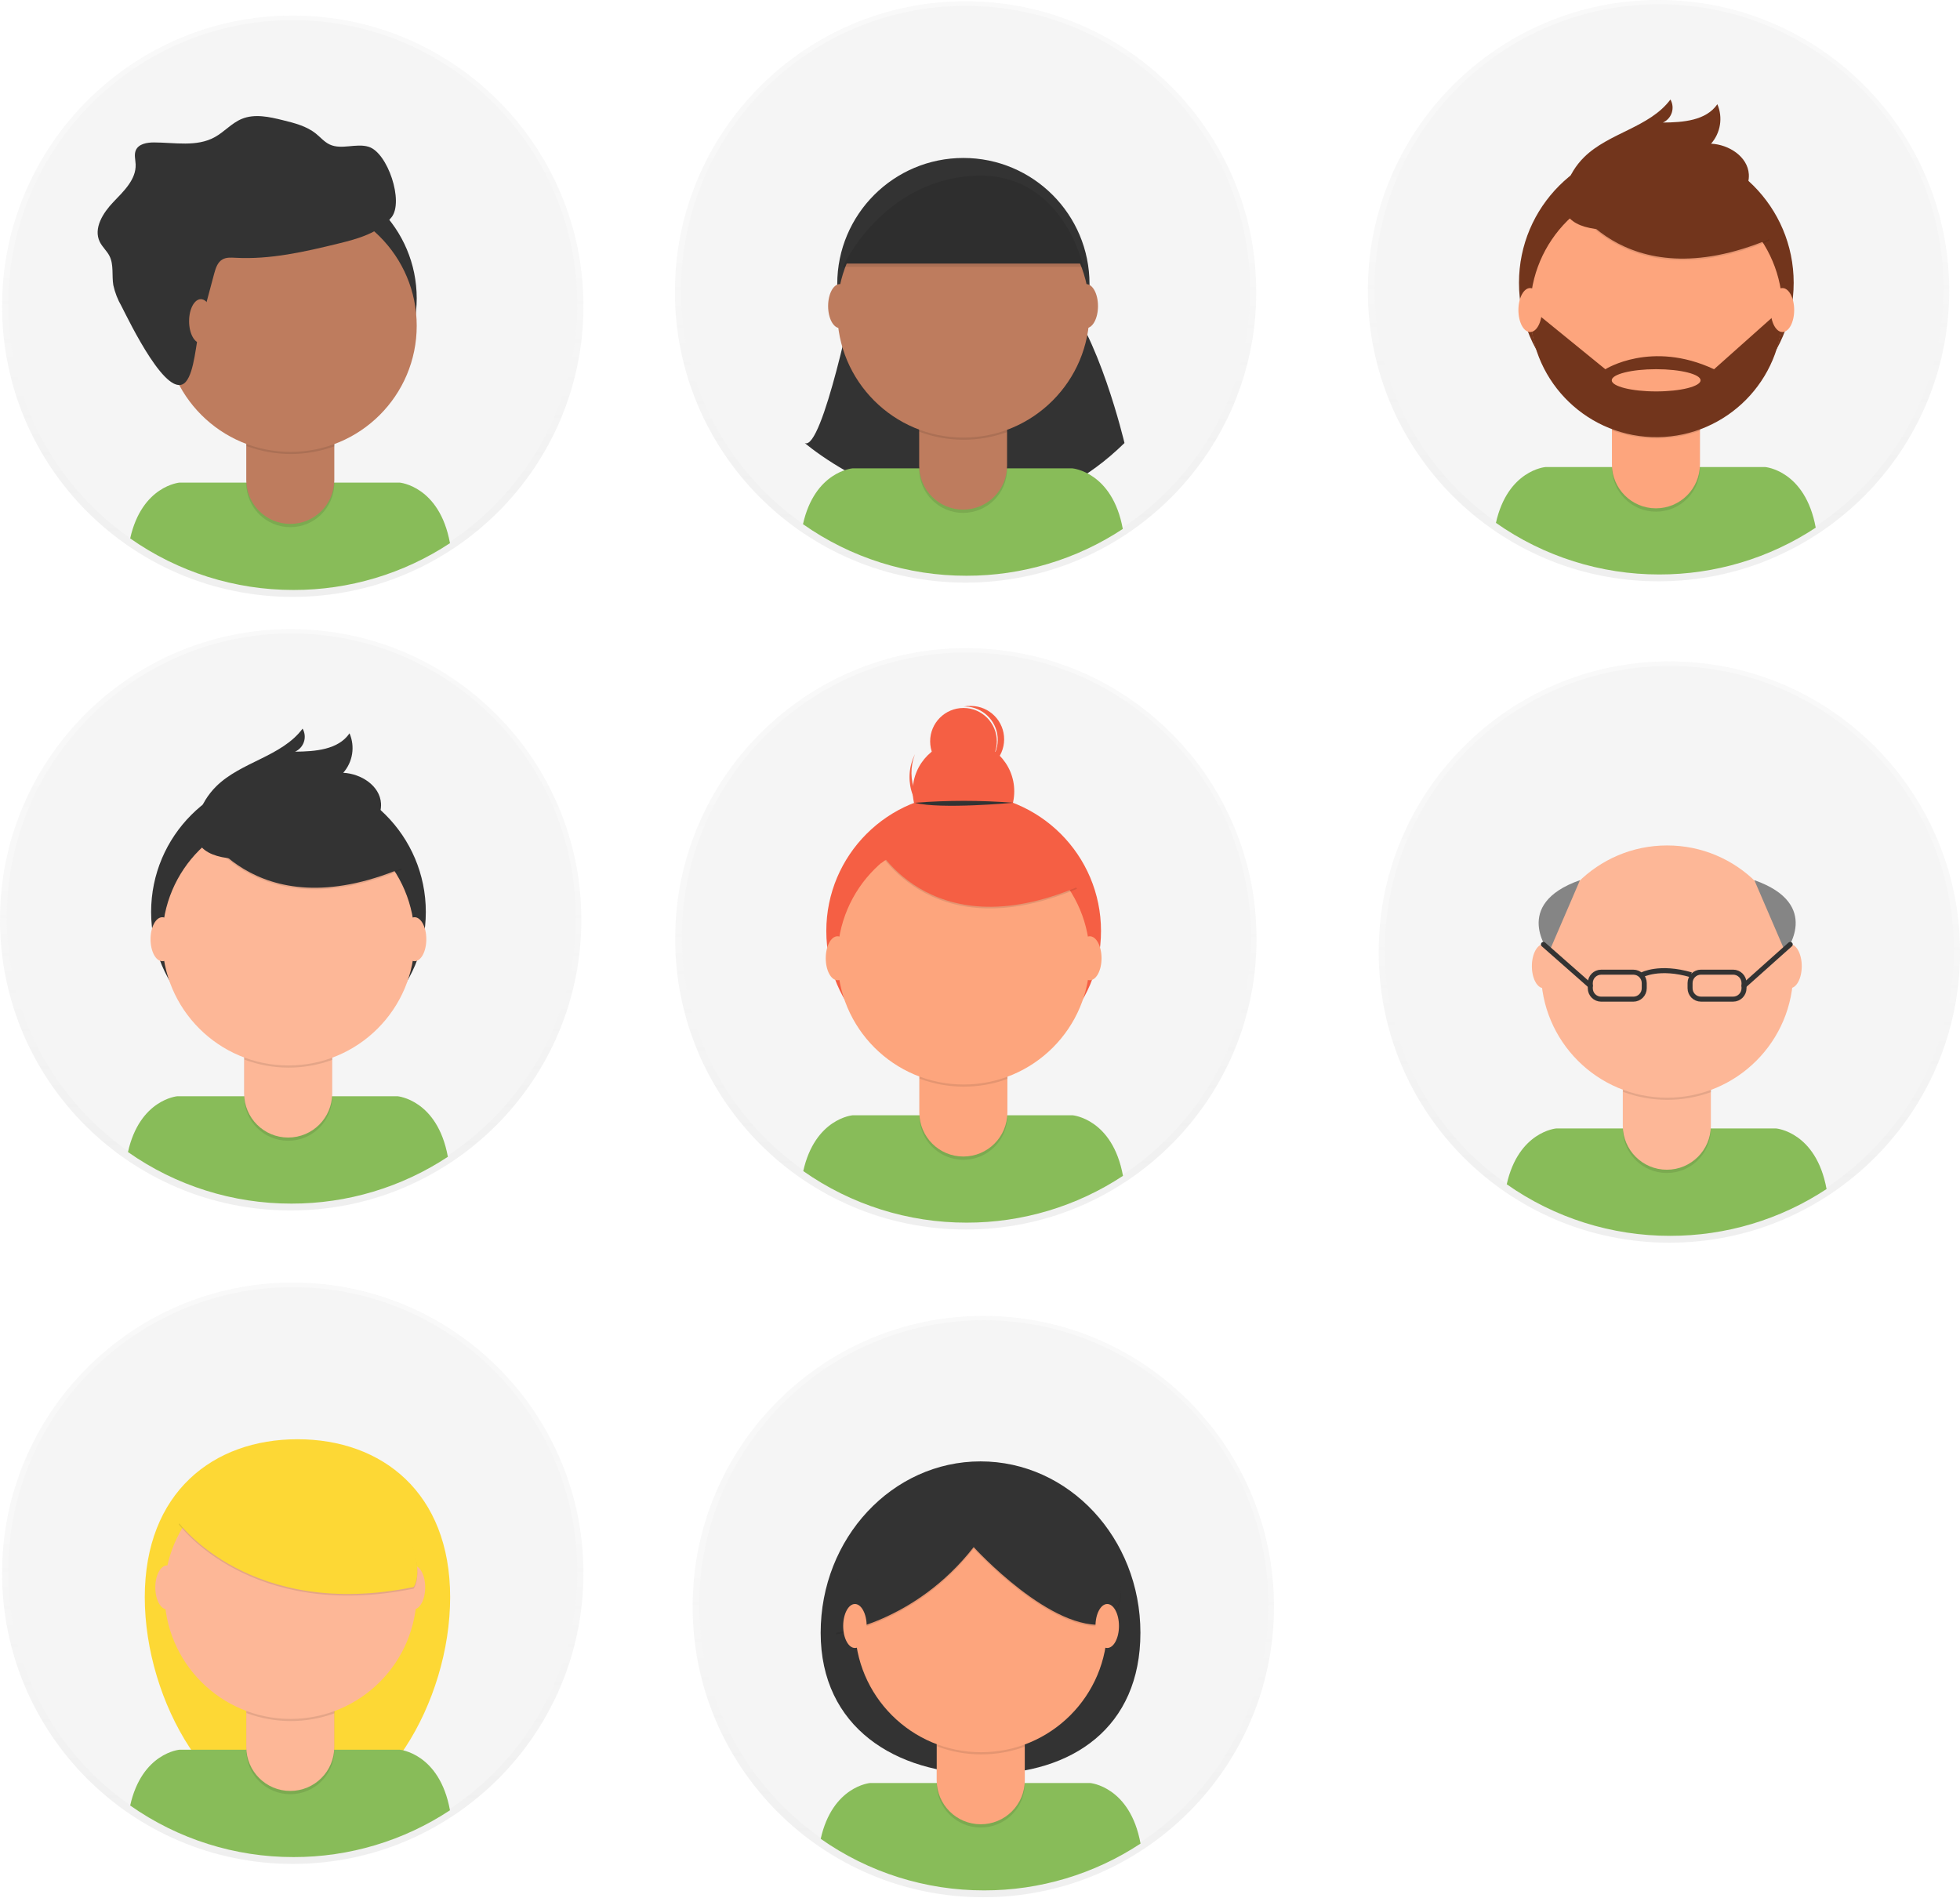
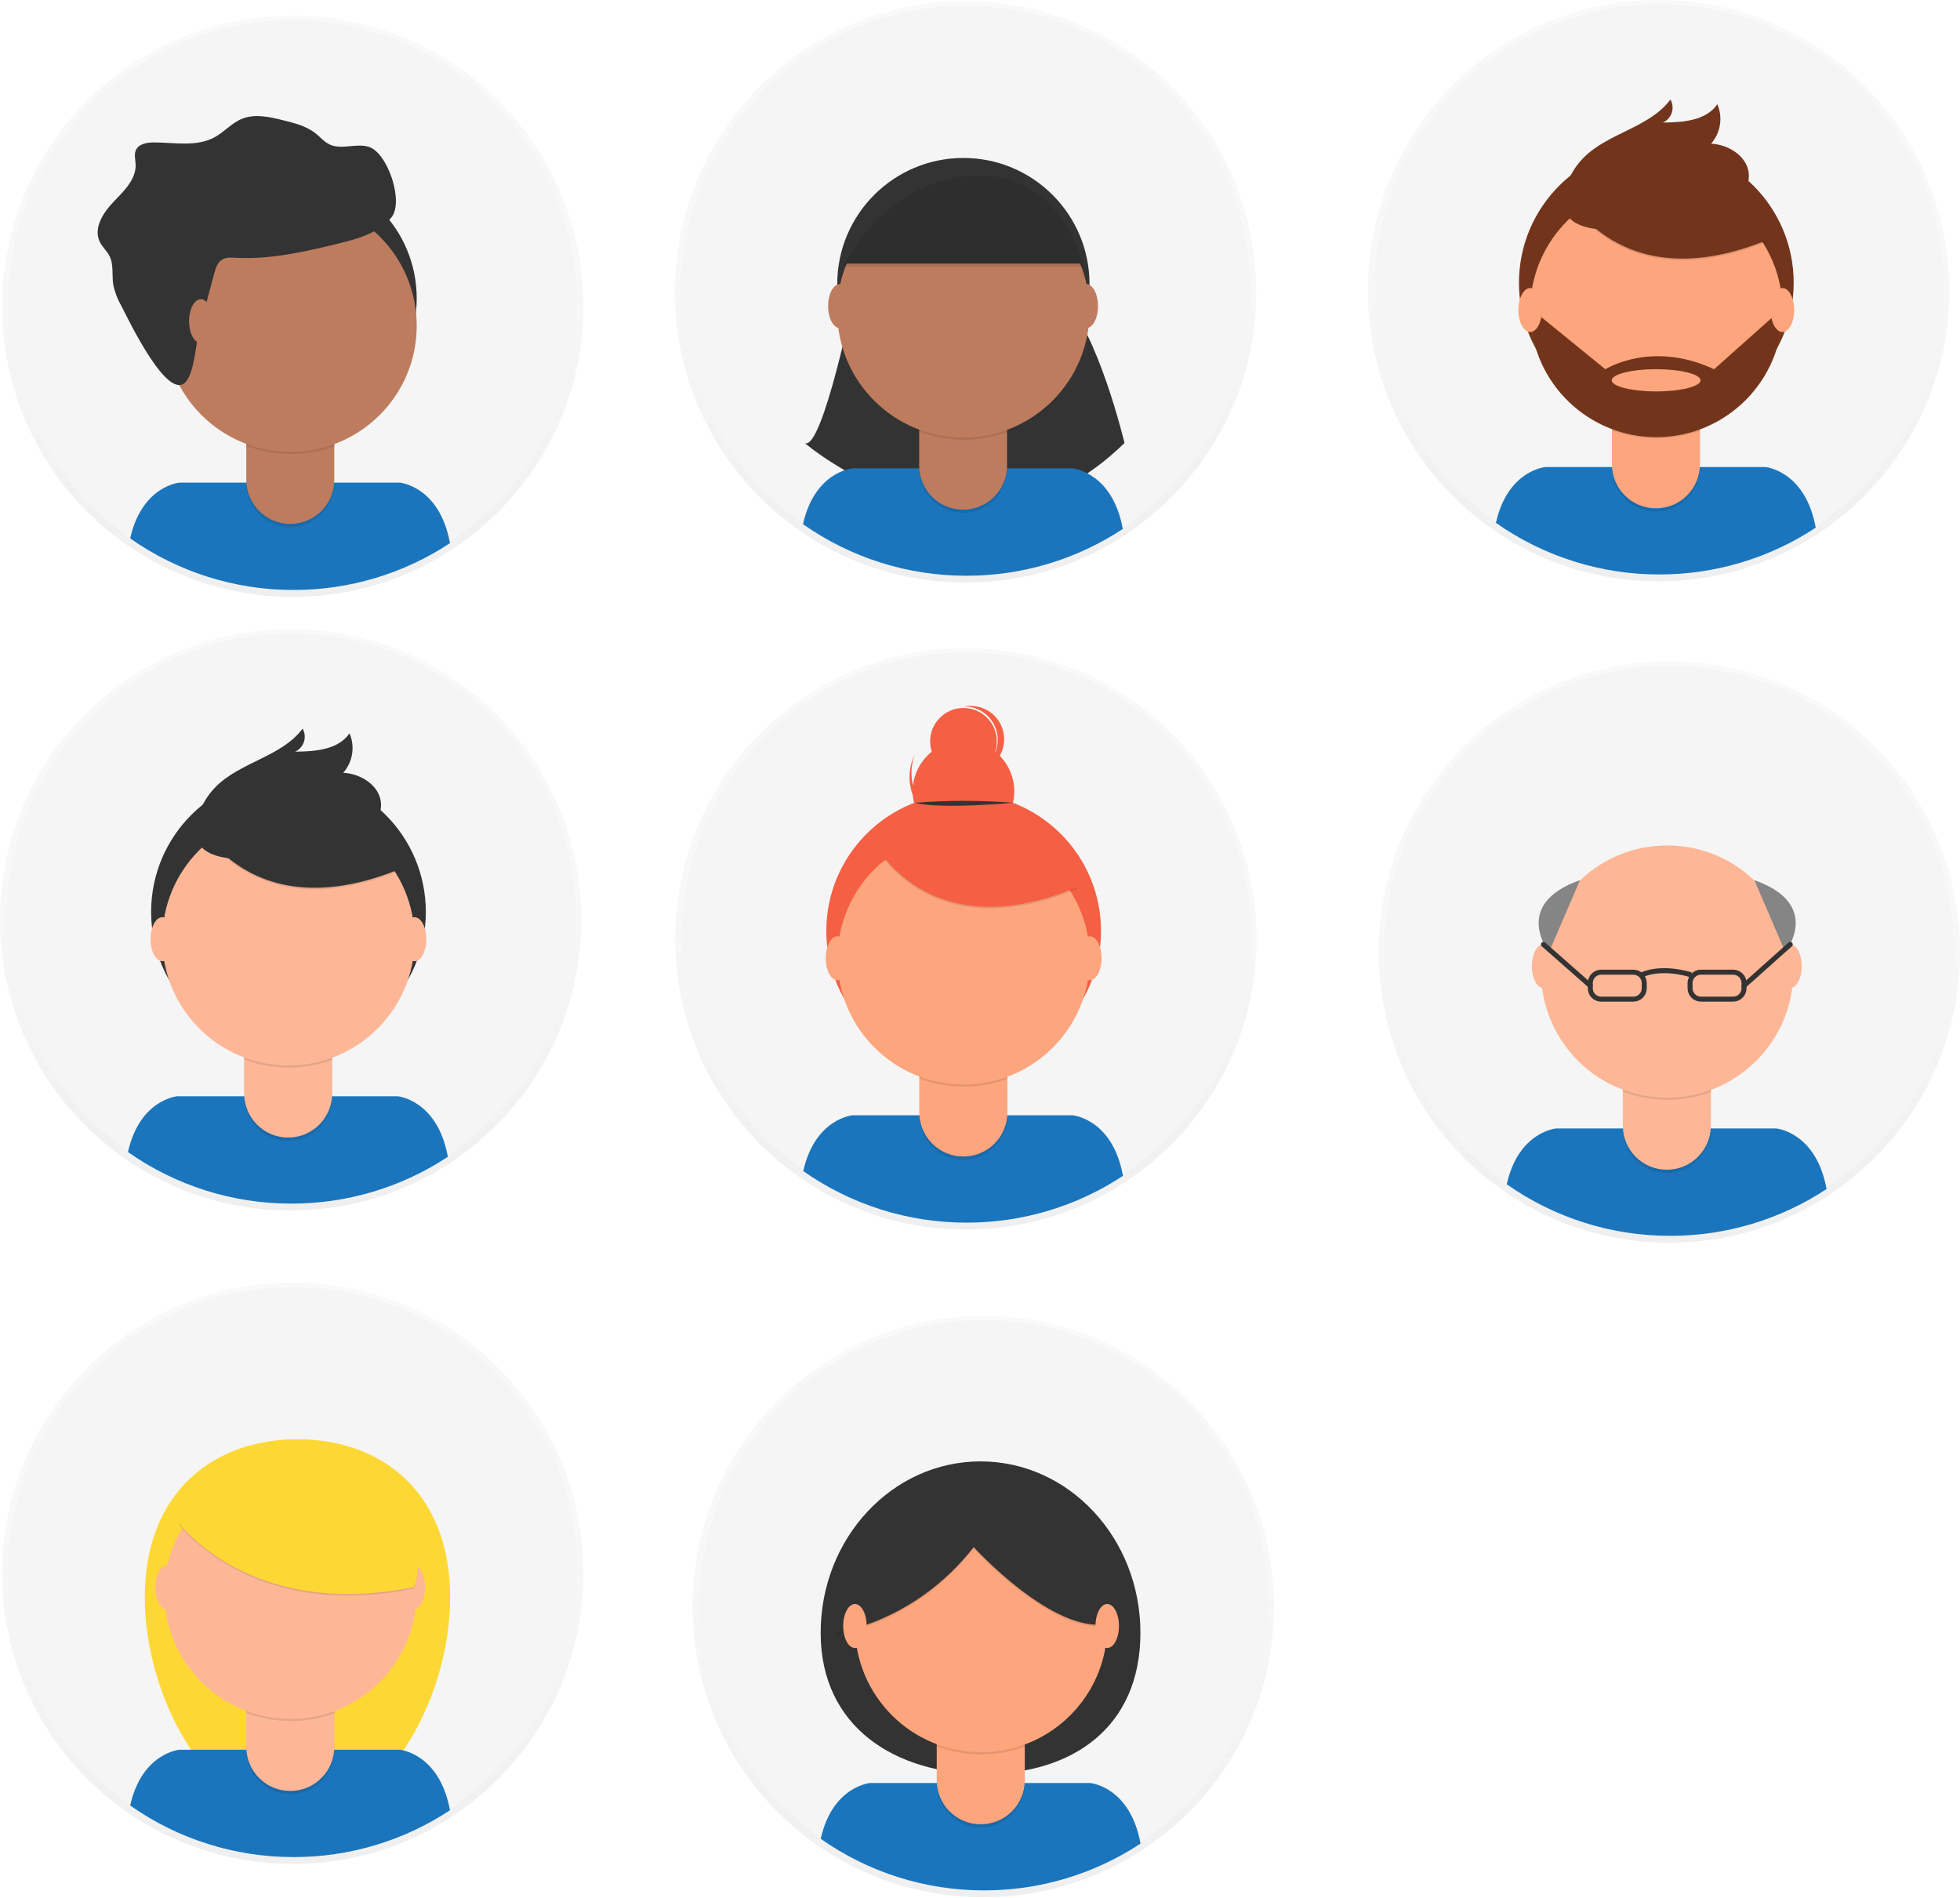
<svg xmlns="http://www.w3.org/2000/svg" xmlns:xlink="http://www.w3.org/1999/xlink" id="88ce59e9-c4b8-4d1d-9d7a-ce0190159aa8" data-name="Layer 1" width="781.43" height="756.44" viewBox="0 0 781.43 756.44">
  <defs>
    <linearGradient id="b3f40125-0363-42ff-a31c-61eb5d655202" x1="116.72" y1="237.98" x2="116.72" y2="6.21" gradientUnits="userSpaceOnUse">
      <stop offset="0" stop-color="gray" stop-opacity="0.25" />
      <stop offset="0.54" stop-color="gray" stop-opacity="0.12" />
      <stop offset="1" stop-color="gray" stop-opacity="0.1" />
    </linearGradient>
    <linearGradient id="27ca4b3e-9552-41ad-8ba5-de2574048d20" x1="385.08" y1="490.21" x2="385.08" y2="258.44" xlink:href="#b3f40125-0363-42ff-a31c-61eb5d655202" />
    <linearGradient id="98d2c4cc-353c-49f3-ae94-49dceb95b558" x1="384.97" y1="232.29" x2="384.97" y2="0.51" xlink:href="#b3f40125-0363-42ff-a31c-61eb5d655202" />
    <linearGradient id="1b187342-85ad-4174-acd7-e912b9a9009d" x1="661.23" y1="231.77" x2="661.23" y2="0" xlink:href="#b3f40125-0363-42ff-a31c-61eb5d655202" />
    <linearGradient id="5629c76b-b43c-4c6e-ad7d-c063ce4611c3" x1="115.89" y1="482.62" x2="115.89" y2="250.85" xlink:href="#b3f40125-0363-42ff-a31c-61eb5d655202" />
    <linearGradient id="94554b54-cbd9-41c5-8f29-6b4786d89c61" x1="665.55" y1="495.47" x2="665.55" y2="263.7" xlink:href="#b3f40125-0363-42ff-a31c-61eb5d655202" />
    <linearGradient id="897c833c-fa4a-4dad-90f9-1cb0d950ec3f" x1="116.72" y1="743.15" x2="116.72" y2="511.38" xlink:href="#b3f40125-0363-42ff-a31c-61eb5d655202" />
    <linearGradient id="b88de7bb-a3e6-477b-a3c4-5c16e389ed83" x1="392.03" y1="756.44" x2="392.03" y2="524.67" xlink:href="#b3f40125-0363-42ff-a31c-61eb5d655202" />
  </defs>
  <g opacity="0.5">
    <circle cx="116.72" cy="122.09" r="115.89" fill="url(#b3f40125-0363-42ff-a31c-61eb5d655202)" />
  </g>
  <circle cx="116.72" cy="121.46" r="113.44" fill="#f5f5f5" />
-   <path d="M326.32,307a112.91,112.91,0,0,0,62.36-18.66c-4.18-22.84-20.09-24.15-20.09-24.15H280.88s-15,1.23-19.7,22.25A112.92,112.92,0,0,0,326.32,307Z" transform="translate(-209.28 -71.78)" fill="#88bc59" />
+   <path d="M326.32,307a112.91,112.91,0,0,0,62.36-18.66c-4.18-22.84-20.09-24.15-20.09-24.15H280.88s-15,1.23-19.7,22.25A112.92,112.92,0,0,0,326.32,307Z" transform="translate(-209.28 -71.78)" fill="#1b75bc" />
  <circle cx="115.85" cy="118.96" r="50.29" fill="#333" />
  <path d="M98.18,164.57h35.09a0,0,0,0,1,0,0v28.07a17.54,17.54,0,0,1-17.54,17.54h0a17.54,17.54,0,0,1-17.54-17.54V164.57A0,0,0,0,1,98.18,164.57Z" opacity="0.1" />
  <path d="M101.53,163.27h28.39a3.35,3.35,0,0,1,3.35,3.35v24.72a17.54,17.54,0,0,1-17.54,17.54h0a17.54,17.54,0,0,1-17.54-17.54V166.62A3.35,3.35,0,0,1,101.53,163.27Z" fill="#be7c5e" />
  <path d="M307.53,249.6a50.5,50.5,0,0,0,35.09.1v-4.31H307.53Z" transform="translate(-209.28 -71.78)" opacity="0.1" />
  <circle cx="115.85" cy="129.88" r="50.29" fill="#be7c5e" />
  <path d="M294.66,180.92c.59-2.17,1.33-4.56,3.28-5.69,1.54-.9,3.45-.76,5.23-.67,13.9.76,27.68-2.41,41.2-5.72,7.73-1.89,16-4.19,21-10.42s-1.52-25.81-9.13-28.12c-5-1.53-10.8,1.32-15.54-.92-2.11-1-3.66-2.87-5.48-4.33-3.73-3-8.52-4.21-13.16-5.35-5.42-1.34-11.28-2.65-16.43-.5-4,1.66-6.92,5.17-10.71,7.25-7.21,4-16,2.14-24.26,2.12-2.79,0-6.12.56-7.23,3.12-.75,1.74-.15,3.72-.07,5.61.24,6-4.71,10.67-8.86,15s-8.07,10.51-5.45,15.89c1,2.05,2.83,3.6,3.87,5.63,1.79,3.52.89,7.77,1.54,11.66a29.34,29.34,0,0,0,3.27,8.4c3.08,6,18.55,38.3,25.66,30.09,3.44-4,4-15.56,5.39-20.76Q291.66,192,294.66,180.92Z" transform="translate(-209.28 -71.78)" fill="#333" />
  <ellipse cx="80.07" cy="128.05" rx="4.68" ry="8.77" fill="#be7c5e" />
  <g opacity="0.5">
    <circle cx="385.08" cy="374.32" r="115.89" fill="url(#27ca4b3e-9552-41ad-8ba5-de2574048d20)" />
  </g>
  <circle cx="385.3" cy="373.58" r="113.44" fill="#f5f5f5" />
-   <path d="M594.68,559.25A112.91,112.91,0,0,0,657,540.59c-4.18-22.84-20.09-24.15-20.09-24.15H549.23s-15,1.23-19.7,22.25A112.92,112.92,0,0,0,594.68,559.25Z" transform="translate(-209.28 -71.78)" fill="#88bc59" />
+   <path d="M594.68,559.25A112.91,112.91,0,0,0,657,540.59c-4.18-22.84-20.09-24.15-20.09-24.15H549.23s-15,1.23-19.7,22.25A112.92,112.92,0,0,0,594.68,559.25Z" transform="translate(-209.28 -71.78)" fill="#1b75bc" />
  <circle cx="384.2" cy="371.19" r="54.76" fill="#f55f44" />
  <path d="M366.53,416.8h35.09a0,0,0,0,1,0,0v28.07a17.54,17.54,0,0,1-17.54,17.54h0a17.54,17.54,0,0,1-17.54-17.54V416.8A0,0,0,0,1,366.53,416.8Z" opacity="0.1" />
  <path d="M369.88,415.5h28.39a3.35,3.35,0,0,1,3.35,3.35v24.72a17.54,17.54,0,0,1-17.54,17.54h0a17.54,17.54,0,0,1-17.54-17.54V418.85a3.35,3.35,0,0,1,3.35-3.35Z" fill="#fda57d" />
  <path d="M575.88,501.83a50.5,50.5,0,0,0,35.09.1v-4.31H575.88Z" transform="translate(-209.28 -71.78)" opacity="0.1" />
  <circle cx="384.2" cy="382.11" r="50.29" fill="#fda57d" />
  <circle cx="384.13" cy="315.49" r="20.24" fill="#f55f44" />
  <circle cx="384.13" cy="295.56" r="13.29" fill="#f55f44" />
  <path d="M584.63,398.37a20.24,20.24,0,0,1-10.55-25.88c-.14.28-.28.57-.41.86a20.24,20.24,0,1,0,36.94,16.57c.13-.29.25-.58.37-.88A20.24,20.24,0,0,1,584.63,398.37Z" transform="translate(-209.28 -71.78)" fill="#f55f44" />
  <path d="M557.67,408.15s21.19,43,81,18l-13.92-21.83-24.67-8.86Z" transform="translate(-209.28 -71.78)" opacity="0.1" />
  <path d="M557.67,407.51s21.19,43,81,18l-13.92-21.83-24.67-8.86Z" transform="translate(-209.28 -71.78)" fill="#f55f44" />
  <path d="M574,391.85a249.85,249.85,0,0,1,39.18,0S584.24,394.54,574,391.85Z" transform="translate(-209.28 -71.78)" fill="#333" />
  <path d="M596.45,353.24a13.32,13.32,0,0,0-3,.23h.77a13.28,13.28,0,0,1,2,26.33,13.28,13.28,0,0,0,.24-26.56Z" transform="translate(-209.28 -71.78)" fill="#f55f44" />
  <ellipse cx="333.9" cy="382.06" rx="4.68" ry="8.77" fill="#fda57d" />
  <ellipse cx="434.49" cy="382.06" rx="4.68" ry="8.77" fill="#fda57d" />
  <polygon points="345.22 337 355.03 331.94 357.24 340.05 351.23 344.14 345.22 337" fill="#f55f44" />
  <g opacity="0.5">
    <circle cx="384.97" cy="116.4" r="115.89" fill="url(#98d2c4cc-353c-49f3-ae94-49dceb95b558)" />
  </g>
  <circle cx="384.97" cy="115.77" r="113.44" fill="#f5f5f5" />
  <path d="M550,188.56s-12.86,63.36-19.88,59.85c0,0,67.7,58.48,127.48,0,0,0-10.53-44.65-25.73-59.85Z" transform="translate(-209.28 -71.78)" fill="#333" />
-   <path d="M594.57,301.33a112.91,112.91,0,0,0,62.36-18.66c-4.18-22.84-20.09-24.15-20.09-24.15H549.12s-15,1.23-19.7,22.25A112.92,112.92,0,0,0,594.57,301.33Z" transform="translate(-209.28 -71.78)" fill="#88bc59" />
+   <path d="M594.57,301.33a112.91,112.91,0,0,0,62.36-18.66c-4.18-22.84-20.09-24.15-20.09-24.15H549.12s-15,1.23-19.7,22.25A112.92,112.92,0,0,0,594.57,301.33Z" transform="translate(-209.28 -71.78)" fill="#1b75bc" />
  <circle cx="384.09" cy="113.27" r="50.29" fill="#333" />
  <path d="M366.42,158.88h35.09a0,0,0,0,1,0,0v28.07A17.54,17.54,0,0,1,384,204.49h0a17.54,17.54,0,0,1-17.54-17.54V158.88A0,0,0,0,1,366.42,158.88Z" opacity="0.1" />
  <path d="M369.77,157.58h28.39a3.35,3.35,0,0,1,3.35,3.35v24.72A17.54,17.54,0,0,1,384,203.19h0a17.54,17.54,0,0,1-17.54-17.54V160.92A3.35,3.35,0,0,1,369.77,157.58Z" fill="#be7c5e" />
  <path d="M575.77,243.91a50.5,50.5,0,0,0,35.09.1v-4.31H575.77Z" transform="translate(-209.28 -71.78)" opacity="0.1" />
  <circle cx="384.09" cy="124.18" r="50.29" fill="#be7c5e" />
  <path d="M545.3,176.86h95.9s-8.19-38.72-44.44-36.25S545.3,176.86,545.3,176.86Z" transform="translate(-209.28 -71.78)" fill="#333" />
  <ellipse cx="334.84" cy="122.04" rx="4.68" ry="8.77" fill="#be7c5e" />
  <ellipse cx="433.08" cy="122.04" rx="4.68" ry="8.77" fill="#be7c5e" />
  <path d="M545.3,178.16h95.9s-8.19-38.72-44.44-36.25S545.3,178.16,545.3,178.16Z" transform="translate(-209.28 -71.78)" opacity="0.1" />
  <g opacity="0.5">
    <circle cx="661.23" cy="115.89" r="115.89" fill="url(#1b187342-85ad-4174-acd7-e912b9a9009d)" />
  </g>
  <circle cx="661.45" cy="115.14" r="113.44" fill="#f5f5f5" />
-   <path d="M870.83,300.82a112.91,112.91,0,0,0,62.36-18.66C929,259.31,913.1,258,913.1,258H825.39s-15,1.23-19.7,22.25A112.92,112.92,0,0,0,870.83,300.82Z" transform="translate(-209.28 -71.78)" fill="#88bc59" />
+   <path d="M870.83,300.82a112.91,112.91,0,0,0,62.36-18.66C929,259.31,913.1,258,913.1,258H825.39s-15,1.23-19.7,22.25A112.92,112.92,0,0,0,870.83,300.82Z" transform="translate(-209.28 -71.78)" fill="#1b75bc" />
  <circle cx="660.36" cy="112.75" r="54.76" fill="#72351c" />
  <path d="M642.68,158.36h35.09a0,0,0,0,1,0,0v28.07A17.54,17.54,0,0,1,660.23,204h0a17.54,17.54,0,0,1-17.54-17.54V158.36A0,0,0,0,1,642.68,158.36Z" opacity="0.1" />
  <path d="M646,157.06h28.39a3.35,3.35,0,0,1,3.35,3.35v24.72a17.54,17.54,0,0,1-17.54,17.54h0a17.54,17.54,0,0,1-17.54-17.54V160.41a3.35,3.35,0,0,1,3.35-3.35Z" fill="#fda57d" />
  <path d="M852,243.39a50.5,50.5,0,0,0,35.09.1v-4.31H852Z" transform="translate(-209.28 -71.78)" opacity="0.1" />
  <circle cx="660.36" cy="123.67" r="50.29" fill="#fda57d" />
  <path d="M833.82,149.71s21.19,43,81,18l-13.92-21.83-24.67-8.86Z" transform="translate(-209.28 -71.78)" opacity="0.1" />
  <path d="M833.82,149.08s21.19,43,81,18l-13.92-21.83-24.67-8.86Z" transform="translate(-209.28 -71.78)" fill="#72351c" />
  <path d="M833.63,146.17a29.05,29.05,0,0,1,7.2-11.71c9.89-9.78,26.11-11.84,34.43-23a6.51,6.51,0,0,1-3,9.18c8-.05,17.21-.75,21.71-7.31a14.91,14.91,0,0,1-2.51,15.74c7.06.32,14.6,5.11,15.06,12.17.3,4.7-2.64,9.15-6.51,11.85S891.48,157,886.88,158C873.46,161,824.87,173.41,833.63,146.17Z" transform="translate(-209.28 -71.78)" fill="#72351c" />
  <path d="M919.93,195.89h-1.33L892.66,219c-25-11.7-43.34,0-43.34,0l-27.2-22.14-2.74.34a50.29,50.29,0,0,0,100.56-1.29Zm-50.36,31.95c-9.78,0-17.71-2-17.71-4.43s7.93-4.43,17.71-4.43,17.71,2,17.71,4.43S879.35,227.84,869.56,227.84Z" transform="translate(-209.28 -71.78)" fill="#72351c" />
  <ellipse cx="610.05" cy="123.62" rx="4.68" ry="8.77" fill="#fda57d" />
  <ellipse cx="710.64" cy="123.62" rx="4.68" ry="8.77" fill="#fda57d" />
  <g opacity="0.5">
    <circle cx="115.89" cy="366.73" r="115.89" fill="url(#5629c76b-b43c-4c6e-ad7d-c063ce4611c3)" />
  </g>
  <circle cx="116.11" cy="365.99" r="113.44" fill="#f5f5f5" />
-   <path d="M325.49,551.66A112.91,112.91,0,0,0,387.84,533c-4.18-22.84-20.09-24.15-20.09-24.15H280s-15,1.23-19.7,22.25A112.92,112.92,0,0,0,325.49,551.66Z" transform="translate(-209.28 -71.78)" fill="#88bc59" />
+   <path d="M325.49,551.66A112.91,112.91,0,0,0,387.84,533c-4.18-22.84-20.09-24.15-20.09-24.15H280s-15,1.23-19.7,22.25A112.92,112.92,0,0,0,325.49,551.66Z" transform="translate(-209.28 -71.78)" fill="#1b75bc" />
  <circle cx="115.01" cy="363.6" r="54.76" fill="#333" />
  <path d="M97.34,409.21h35.09a0,0,0,0,1,0,0v28.07a17.54,17.54,0,0,1-17.54,17.54h0a17.54,17.54,0,0,1-17.54-17.54V409.21A0,0,0,0,1,97.34,409.21Z" opacity="0.1" />
  <path d="M100.69,407.91h28.39a3.35,3.35,0,0,1,3.35,3.35V436a17.54,17.54,0,0,1-17.54,17.54h0A17.54,17.54,0,0,1,97.34,436V411.25a3.35,3.35,0,0,1,3.35-3.35Z" fill="#fdb797" />
  <path d="M306.69,494.24a50.5,50.5,0,0,0,35.09.1V490H306.69Z" transform="translate(-209.28 -71.78)" opacity="0.1" />
  <circle cx="115.01" cy="374.52" r="50.29" fill="#fdb797" />
  <path d="M288.48,400.55s21.19,43,81,18l-13.92-21.83-24.67-8.86Z" transform="translate(-209.28 -71.78)" opacity="0.1" />
  <path d="M288.48,399.92s21.19,43,81,18l-13.92-21.83-24.67-8.86Z" transform="translate(-209.28 -71.78)" fill="#333" />
  <path d="M288.29,397a29.05,29.05,0,0,1,7.2-11.71c9.89-9.78,26.11-11.84,34.43-23a6.51,6.51,0,0,1-3,9.18c8-.05,17.21-.75,21.71-7.31a14.91,14.91,0,0,1-2.51,15.74c7.06.32,14.6,5.11,15.06,12.17.3,4.7-2.64,9.15-6.51,11.85s-8.54,3.93-13.14,4.95C328.11,411.85,279.53,424.26,288.29,397Z" transform="translate(-209.28 -71.78)" fill="#333" />
  <ellipse cx="64.7" cy="374.47" rx="4.68" ry="8.77" fill="#fdb797" />
  <ellipse cx="165.29" cy="374.47" rx="4.68" ry="8.77" fill="#fdb797" />
  <g opacity="0.5">
    <circle cx="665.55" cy="379.58" r="115.89" fill="url(#94554b54-cbd9-41c5-8f29-6b4786d89c61)" />
  </g>
  <circle cx="665.55" cy="378.95" r="113.44" fill="#f5f5f5" />
-   <path d="M875.15,564.51a112.91,112.91,0,0,0,62.36-18.66c-4.18-22.84-20.09-24.15-20.09-24.15H829.7s-15,1.23-19.7,22.25A112.92,112.92,0,0,0,875.15,564.51Z" transform="translate(-209.28 -71.78)" fill="#88bc59" />
+   <path d="M875.15,564.51a112.91,112.91,0,0,0,62.36-18.66c-4.18-22.84-20.09-24.15-20.09-24.15H829.7s-15,1.23-19.7,22.25A112.92,112.92,0,0,0,875.15,564.51Z" transform="translate(-209.28 -71.78)" fill="#1b75bc" />
  <path d="M647,422.06h35.09a0,0,0,0,1,0,0v28.07a17.54,17.54,0,0,1-17.54,17.54h0A17.54,17.54,0,0,1,647,450.13V422.06A0,0,0,0,1,647,422.06Z" opacity="0.1" />
  <path d="M650.35,420.76h28.39a3.35,3.35,0,0,1,3.35,3.35v24.72a17.54,17.54,0,0,1-17.54,17.54h0A17.54,17.54,0,0,1,647,448.83V424.11a3.35,3.35,0,0,1,3.35-3.35Z" fill="#fdb797" />
  <path d="M856.35,507.09a50.5,50.5,0,0,0,35.09.1v-4.31H856.35Z" transform="translate(-209.28 -71.78)" opacity="0.1" />
  <circle cx="664.67" cy="387.37" r="50.29" fill="#fdb797" />
  <ellipse cx="615.42" cy="385.22" rx="4.68" ry="8.77" fill="#fdb797" />
  <ellipse cx="713.66" cy="385.22" rx="4.68" ry="8.77" fill="#fdb797" />
  <rect x="634.03" y="387.61" width="21.51" height="10.76" rx="4.35" ry="4.35" fill="none" stroke="#333" stroke-miterlimit="10" stroke-width="2" />
  <rect x="883.1" y="459.39" width="21.51" height="10.76" rx="4.35" ry="4.35" transform="translate(1578.42 857.75) rotate(180)" fill="none" stroke="#333" stroke-miterlimit="10" stroke-width="2" />
  <path d="M864,460.43s6.82-3.7,19.5,0" transform="translate(-209.28 -71.78)" fill="none" stroke="#333" stroke-miterlimit="10" stroke-width="2" />
  <path d="M908.72,422.7l12.34,28.67S936.15,432.35,908.72,422.7Z" transform="translate(-209.28 -71.78)" fill="#858585" />
  <line x1="695.32" y1="392.99" x2="713.74" y2="376.54" fill="none" stroke="#333" stroke-linecap="round" stroke-linejoin="round" stroke-width="2" />
  <path d="M839.2,422.7l-12.34,28.67S811.77,432.35,839.2,422.7Z" transform="translate(-209.28 -71.78)" fill="#858585" />
  <line x1="634.03" y1="392.99" x2="615.36" y2="376.54" fill="none" stroke="#333" stroke-linecap="round" stroke-linejoin="round" stroke-width="2" />
  <g opacity="0.5">
    <circle cx="116.72" cy="627.26" r="115.89" fill="url(#897c833c-fa4a-4dad-90f9-1cb0d950ec3f)" />
  </g>
  <circle cx="116.72" cy="626.63" r="113.44" fill="#f5f5f5" />
  <path d="M388.75,708.61c0,41.78-27.26,88.29-60.89,88.29S267,750.39,267,708.61s27.26-63,60.89-63S388.75,666.84,388.75,708.61Z" transform="translate(-209.28 -71.78)" fill="#fdd835" />
-   <path d="M326.32,812.2a112.91,112.91,0,0,0,62.36-18.66c-4.18-22.84-20.09-24.15-20.09-24.15H280.88s-15,1.23-19.7,22.25A112.92,112.92,0,0,0,326.32,812.2Z" transform="translate(-209.28 -71.78)" fill="#88bc59" />
+   <path d="M326.32,812.2a112.91,112.91,0,0,0,62.36-18.66c-4.18-22.84-20.09-24.15-20.09-24.15H280.88s-15,1.23-19.7,22.25A112.92,112.92,0,0,0,326.32,812.2Z" transform="translate(-209.28 -71.78)" fill="#1b75bc" />
  <path d="M98.18,669.74h35.09a0,0,0,0,1,0,0v28.07a17.54,17.54,0,0,1-17.54,17.54h0a17.54,17.54,0,0,1-17.54-17.54V669.74A0,0,0,0,1,98.18,669.74Z" opacity="0.1" />
  <path d="M101.53,668.44h28.39a3.35,3.35,0,0,1,3.35,3.35v24.72a17.54,17.54,0,0,1-17.54,17.54h0a17.54,17.54,0,0,1-17.54-17.54V671.79A3.35,3.35,0,0,1,101.53,668.44Z" fill="#fdb797" />
  <path d="M307.53,754.77a50.5,50.5,0,0,0,35.09.1v-4.31H307.53Z" transform="translate(-209.28 -71.78)" opacity="0.1" />
  <circle cx="115.85" cy="635.05" r="50.29" fill="#fdb797" />
  <ellipse cx="66.6" cy="632.9" rx="4.68" ry="8.77" fill="#fdb797" />
  <ellipse cx="164.84" cy="632.9" rx="4.68" ry="8.77" fill="#fdb797" />
  <path d="M280.57,679.55S309,718.46,374.2,705.17c0,0,7.28-8.86-10.44-36.06S296.7,646.34,280.57,679.55Z" transform="translate(-209.28 -71.78)" opacity="0.1" />
  <path d="M280.57,678.92S309,717.83,374.2,704.54c0,0,7.28-8.86-10.44-36.06S296.7,645.71,280.57,678.92Z" transform="translate(-209.28 -71.78)" fill="#fdd835" />
  <g opacity="0.5">
    <circle cx="392.03" cy="640.55" r="115.89" fill="url(#b88de7bb-a3e6-477b-a3c4-5c16e389ed83)" />
  </g>
  <circle cx="392.26" cy="639.81" r="113.44" fill="#f5f5f5" />
  <path d="M663.95,722.77c0,37.74-27.11,56.31-62.32,56.31s-65.16-18.57-65.16-56.31,28.54-68.33,63.74-68.33S663.95,685,663.95,722.77Z" transform="translate(-209.28 -71.78)" fill="#333" />
-   <path d="M601.63,825.48A112.91,112.91,0,0,0,664,806.82c-4.18-22.84-20.09-24.15-20.09-24.15H556.19s-15,1.23-19.7,22.25A112.92,112.92,0,0,0,601.63,825.48Z" transform="translate(-209.28 -71.78)" fill="#88bc59" />
+   <path d="M601.63,825.48A112.91,112.91,0,0,0,664,806.82c-4.18-22.84-20.09-24.15-20.09-24.15H556.19s-15,1.23-19.7,22.25A112.92,112.92,0,0,0,601.63,825.48Z" transform="translate(-209.28 -71.78)" fill="#1b75bc" />
  <path d="M373.49,683h35.09a0,0,0,0,1,0,0v28.07A17.54,17.54,0,0,1,391,728.64h0a17.54,17.54,0,0,1-17.54-17.54V683A0,0,0,0,1,373.49,683Z" opacity="0.1" />
  <path d="M376.83,681.73h28.39a3.35,3.35,0,0,1,3.35,3.35V709.8A17.54,17.54,0,0,1,391,727.34h0a17.54,17.54,0,0,1-17.54-17.54V685.07a3.35,3.35,0,0,1,3.35-3.35Z" fill="#fda57d" />
  <path d="M582.84,768.06a50.5,50.5,0,0,0,35.09.1v-4.31H582.84Z" transform="translate(-209.28 -71.78)" opacity="0.1" />
  <circle cx="391.16" cy="648.33" r="50.29" fill="#fda57d" />
  <path d="M542.48,723.4s31.32-3.8,55-34.16c0,0,31.32,34.48,53.14,30.68,0,0,12.65-13.29,0-26.57s-22.46-30.05-39.22-27.84-37.33,3.16-46.18,11.07S542.48,723.4,542.48,723.4Z" transform="translate(-209.28 -71.78)" opacity="0.1" />
  <path d="M542.48,722.77s31.32-3.8,55-34.16c0,0,31.32,34.48,53.14,30.68,0,0,12.65-13.29,0-26.57s-22.46-30.05-39.22-27.84S574.11,668,565.26,676,542.48,722.77,542.48,722.77Z" transform="translate(-209.28 -71.78)" fill="#333" />
  <ellipse cx="340.85" cy="648.29" rx="4.68" ry="8.77" fill="#fda57d" />
  <ellipse cx="441.44" cy="648.29" rx="4.68" ry="8.77" fill="#fda57d" />
</svg>
